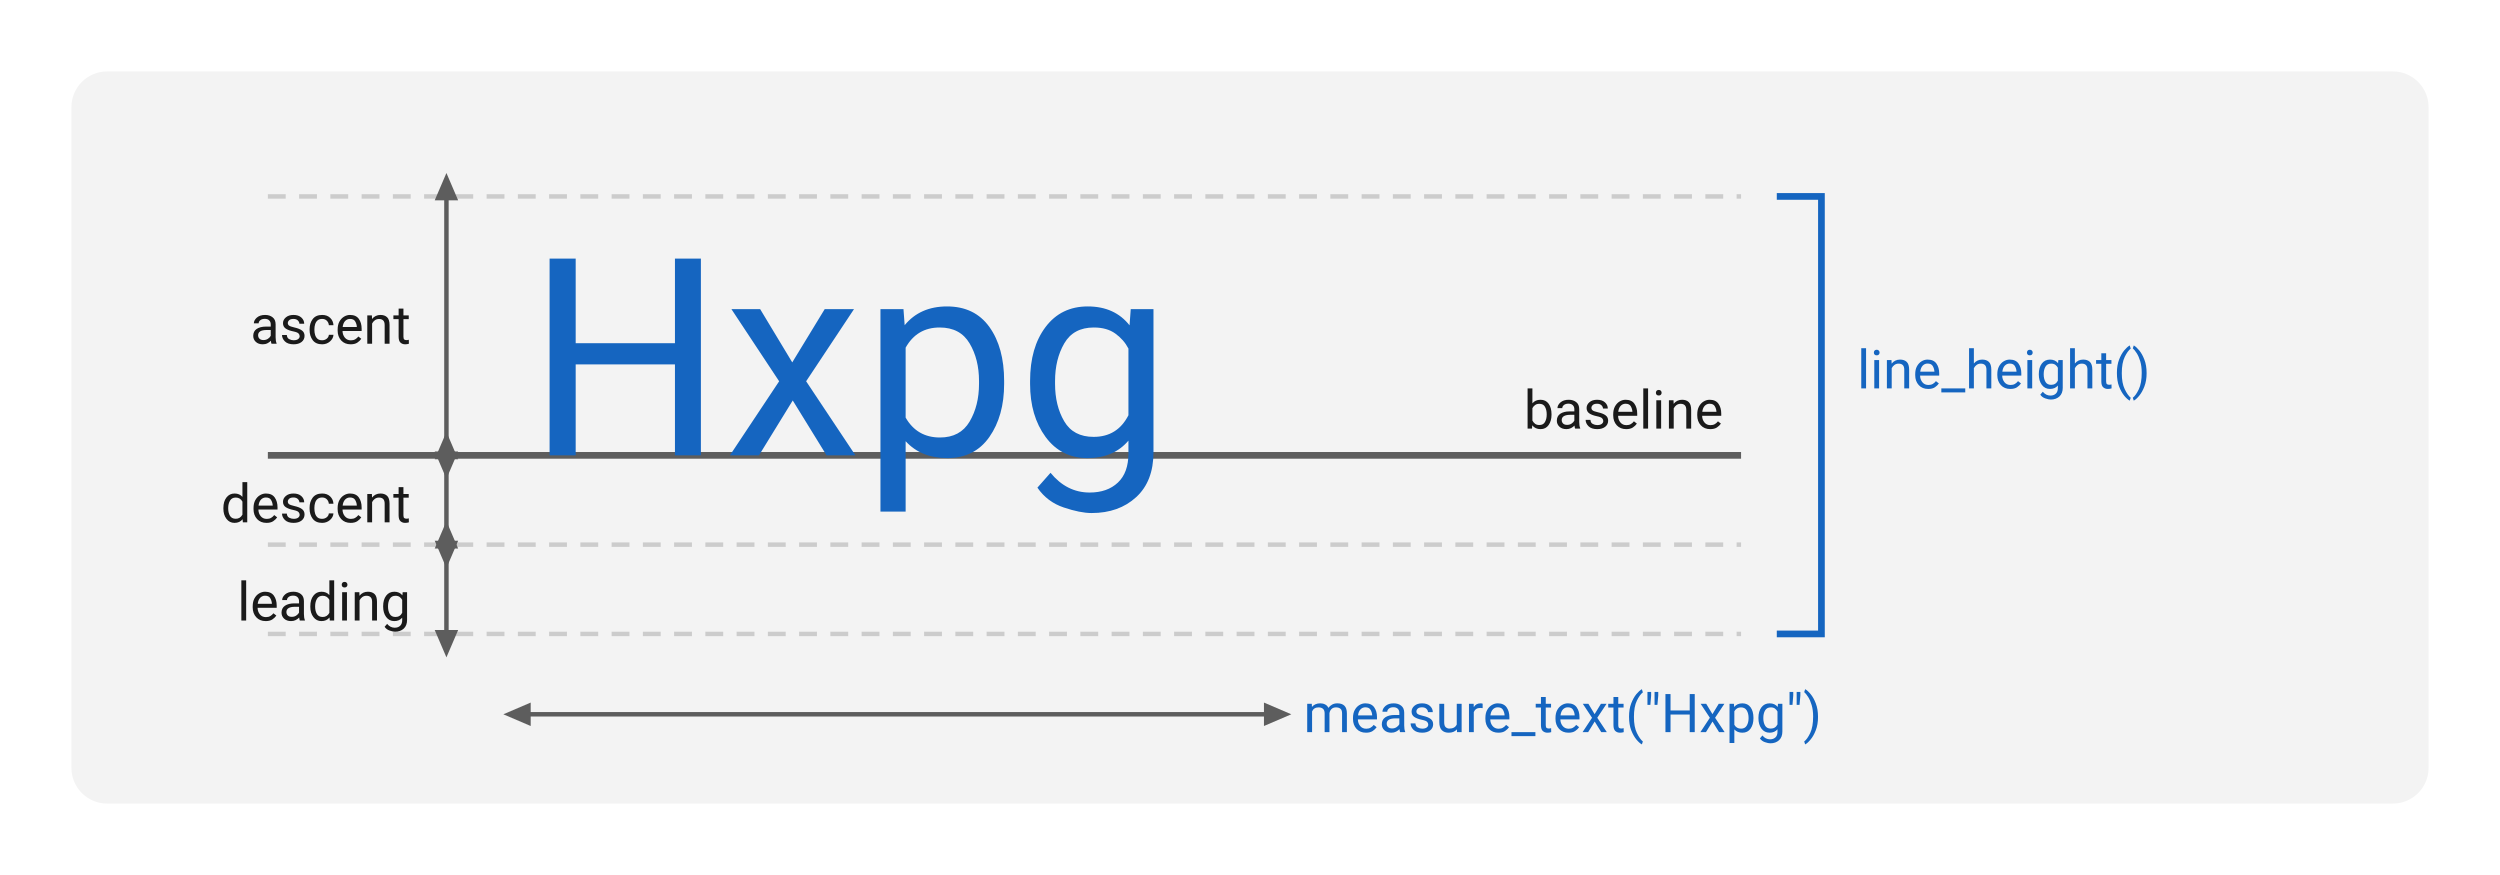
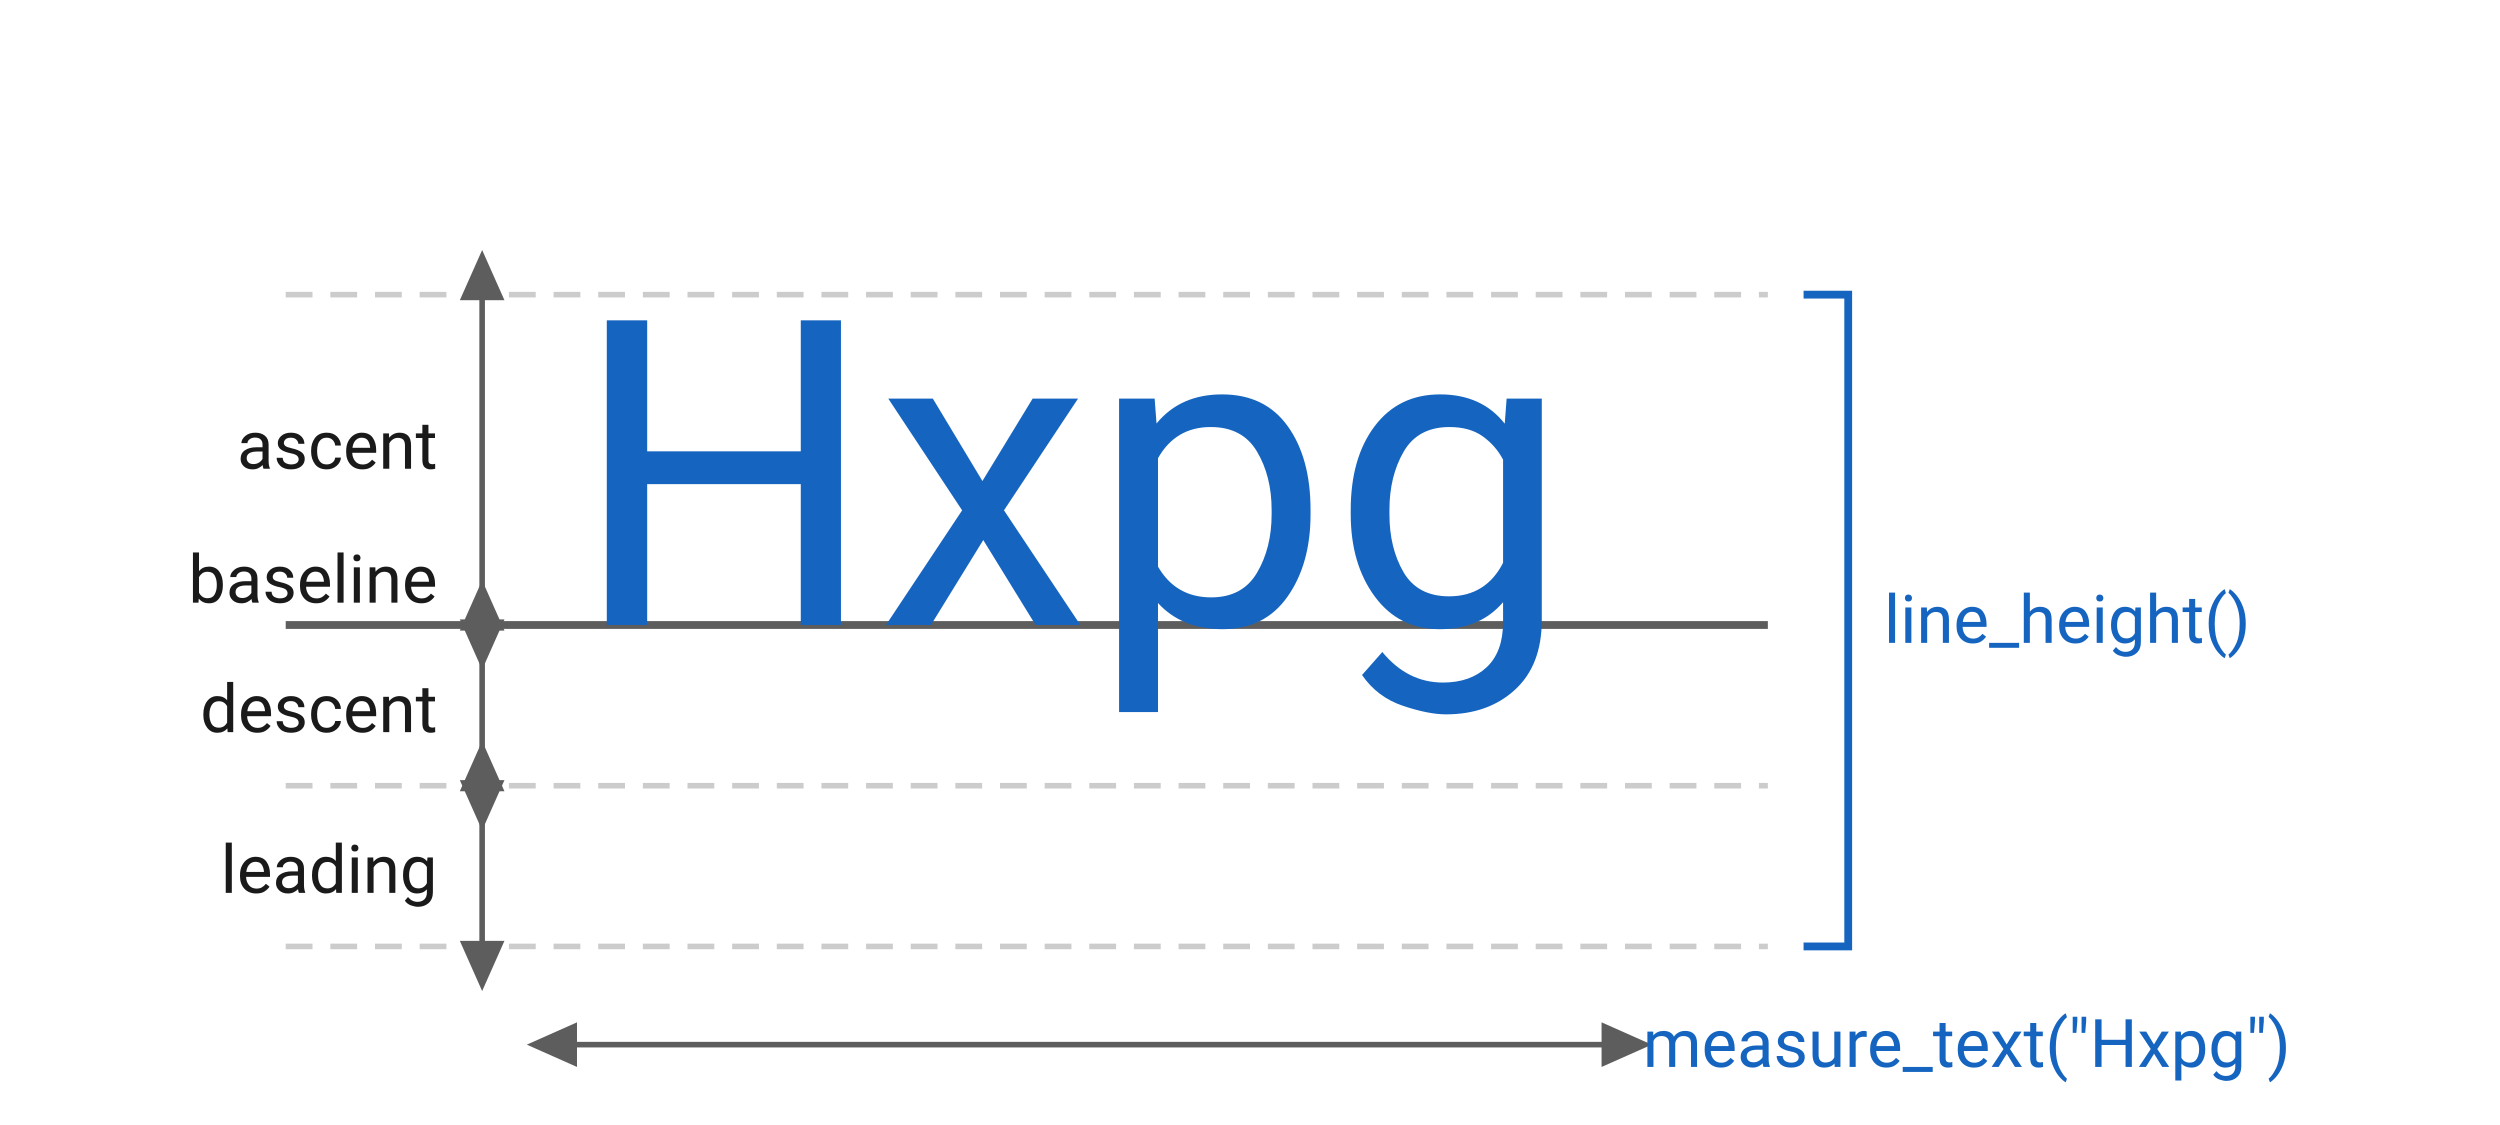
- <svg xmlns="http://www.w3.org/2000/svg" viewBox="0 0 560 196" font-family="-apple-system, BlinkMacSystemFont, &quot;Segoe UI&quot;, Roboto, Helvetica, Arial, sans-serif">
+ <svg xmlns="http://www.w3.org/2000/svg" viewBox="0 0 560 252" font-family="-apple-system, BlinkMacSystemFont, &quot;Segoe UI&quot;, Roboto, Helvetica, Arial, sans-serif">
  <defs>
    <style>
-       .sample { font-size: 62px; fill: #1565c0; }
-       .lbl    { font-size: 12px; fill: #1a1a1a; }
-       .lbl-a  { font-size: 12px; fill: #1565c0; }
-       .guide  { stroke: #cccccc; stroke-width: 1; stroke-dasharray: 4 3; }
-       .base   { stroke: #5d5d5d; stroke-width: 1.5; }
-       .dim    { stroke: #5d5d5d; stroke-width: 1;
+       .sample { font-size: 96px; fill: #1565c0; }
+       .lbl    { font-size: 15px; fill: #1a1a1a; }
+       .lbl-a  { font-size: 15px; fill: #1565c0; }
+       .guide  { stroke: #cccccc; stroke-width: 1.25; stroke-dasharray: 6 4; }
+       .base   { stroke: #5d5d5d; stroke-width: 1.75; }
+       .brk    { stroke: #1565c0; stroke-width: 1.75; fill: none; }
+       .dim    { stroke: #5d5d5d; stroke-width: 1.25;
                marker-start: url(#a1); marker-end: url(#a2); }
-       .brk    { stroke: #1565c0; stroke-width: 1.5; fill: none; }
-       .plate  { fill: #f3f3f3; }
    </style>
-     <marker id="a1" viewBox="0 0 8 8" refX="7" refY="4" markerWidth="7" markerHeight="7" orient="auto">
-       <path d="M 8,1 L 1,4 L 8,7 z" fill="#5d5d5d" />
+     <marker id="a1" viewBox="0 0 10 10" refX="9" refY="5" markerWidth="10" markerHeight="10" orient="auto">
+       <path d="M 10,1 L 1,5 L 10,9 z" fill="#5d5d5d" />
    </marker>
-     <marker id="a2" viewBox="0 0 8 8" refX="1" refY="4" markerWidth="7" markerHeight="7" orient="auto">
-       <path d="M 0,1 L 7,4 L 0,7 z" fill="#5d5d5d" />
+     <marker id="a2" viewBox="0 0 10 10" refX="1" refY="5" markerWidth="10" markerHeight="10" orient="auto">
+       <path d="M 0,1 L 9,5 L 0,9 z" fill="#5d5d5d" />
    </marker>
  </defs>
-   <rect class="plate" x="16" y="16" width="528" height="164" rx="8" />
-   <line class="guide" x1="60" y1="44" x2="390" y2="44" />
-   <line class="base" x1="60" y1="102" x2="390" y2="102" />
-   <line class="guide" x1="60" y1="122" x2="390" y2="122" />
-   <line class="guide" x1="60" y1="142" x2="390" y2="142" />
-   <text class="sample" x="118" y="102">Hxpg</text>
-   <line class="dim" x1="100" y1="44" x2="100" y2="102" />
-   <line class="dim" x1="100" y1="102" x2="100" y2="122" />
-   <line class="dim" x1="100" y1="122" x2="100" y2="142" />
-   <text class="lbl" x="92" y="77" text-anchor="end">ascent</text>
-   <text class="lbl" x="92" y="117" text-anchor="end">descent</text>
-   <text class="lbl" x="92" y="139" text-anchor="end">leading</text>
-   <text class="lbl" x="386" y="96" text-anchor="end">baseline</text>
-   <path class="brk" d="M 398,44 L 408,44 L 408,142 L 398,142" />
-   <text class="lbl-a" x="416" y="87">line_height()</text>
-   <line class="dim" x1="118" y1="160" x2="284" y2="160" />
-   <text class="lbl-a" x="292" y="164">measure_text("Hxpg")</text>
+   <line class="guide" x1="64" y1="66" x2="396" y2="66" />
+   <line class="base" x1="64" y1="140" x2="396" y2="140" />
+   <line class="guide" x1="64" y1="176" x2="396" y2="176" />
+   <line class="guide" x1="64" y1="212" x2="396" y2="212" />
+   <text class="sample" x="128" y="140">Hxpg</text>
+   <line class="dim" x1="108" y1="66" x2="108" y2="140" />
+   <line class="dim" x1="108" y1="140" x2="108" y2="176" />
+   <line class="dim" x1="108" y1="176" x2="108" y2="212" />
+   <text class="lbl" x="98" y="105" text-anchor="end">ascent</text>
+   <text class="lbl" x="98" y="135" text-anchor="end">baseline</text>
+   <text class="lbl" x="98" y="164" text-anchor="end">descent</text>
+   <text class="lbl" x="98" y="200" text-anchor="end">leading</text>
+   <path class="brk" d="M 404,66 L 414,66 L 414,212 L 404,212" />
+   <text class="lbl-a" x="422" y="144">line_height()</text>
+   <line class="dim" x1="128" y1="234" x2="360" y2="234" />
+   <text class="lbl-a" x="368" y="239">measure_text("Hxpg")</text>
</svg>
